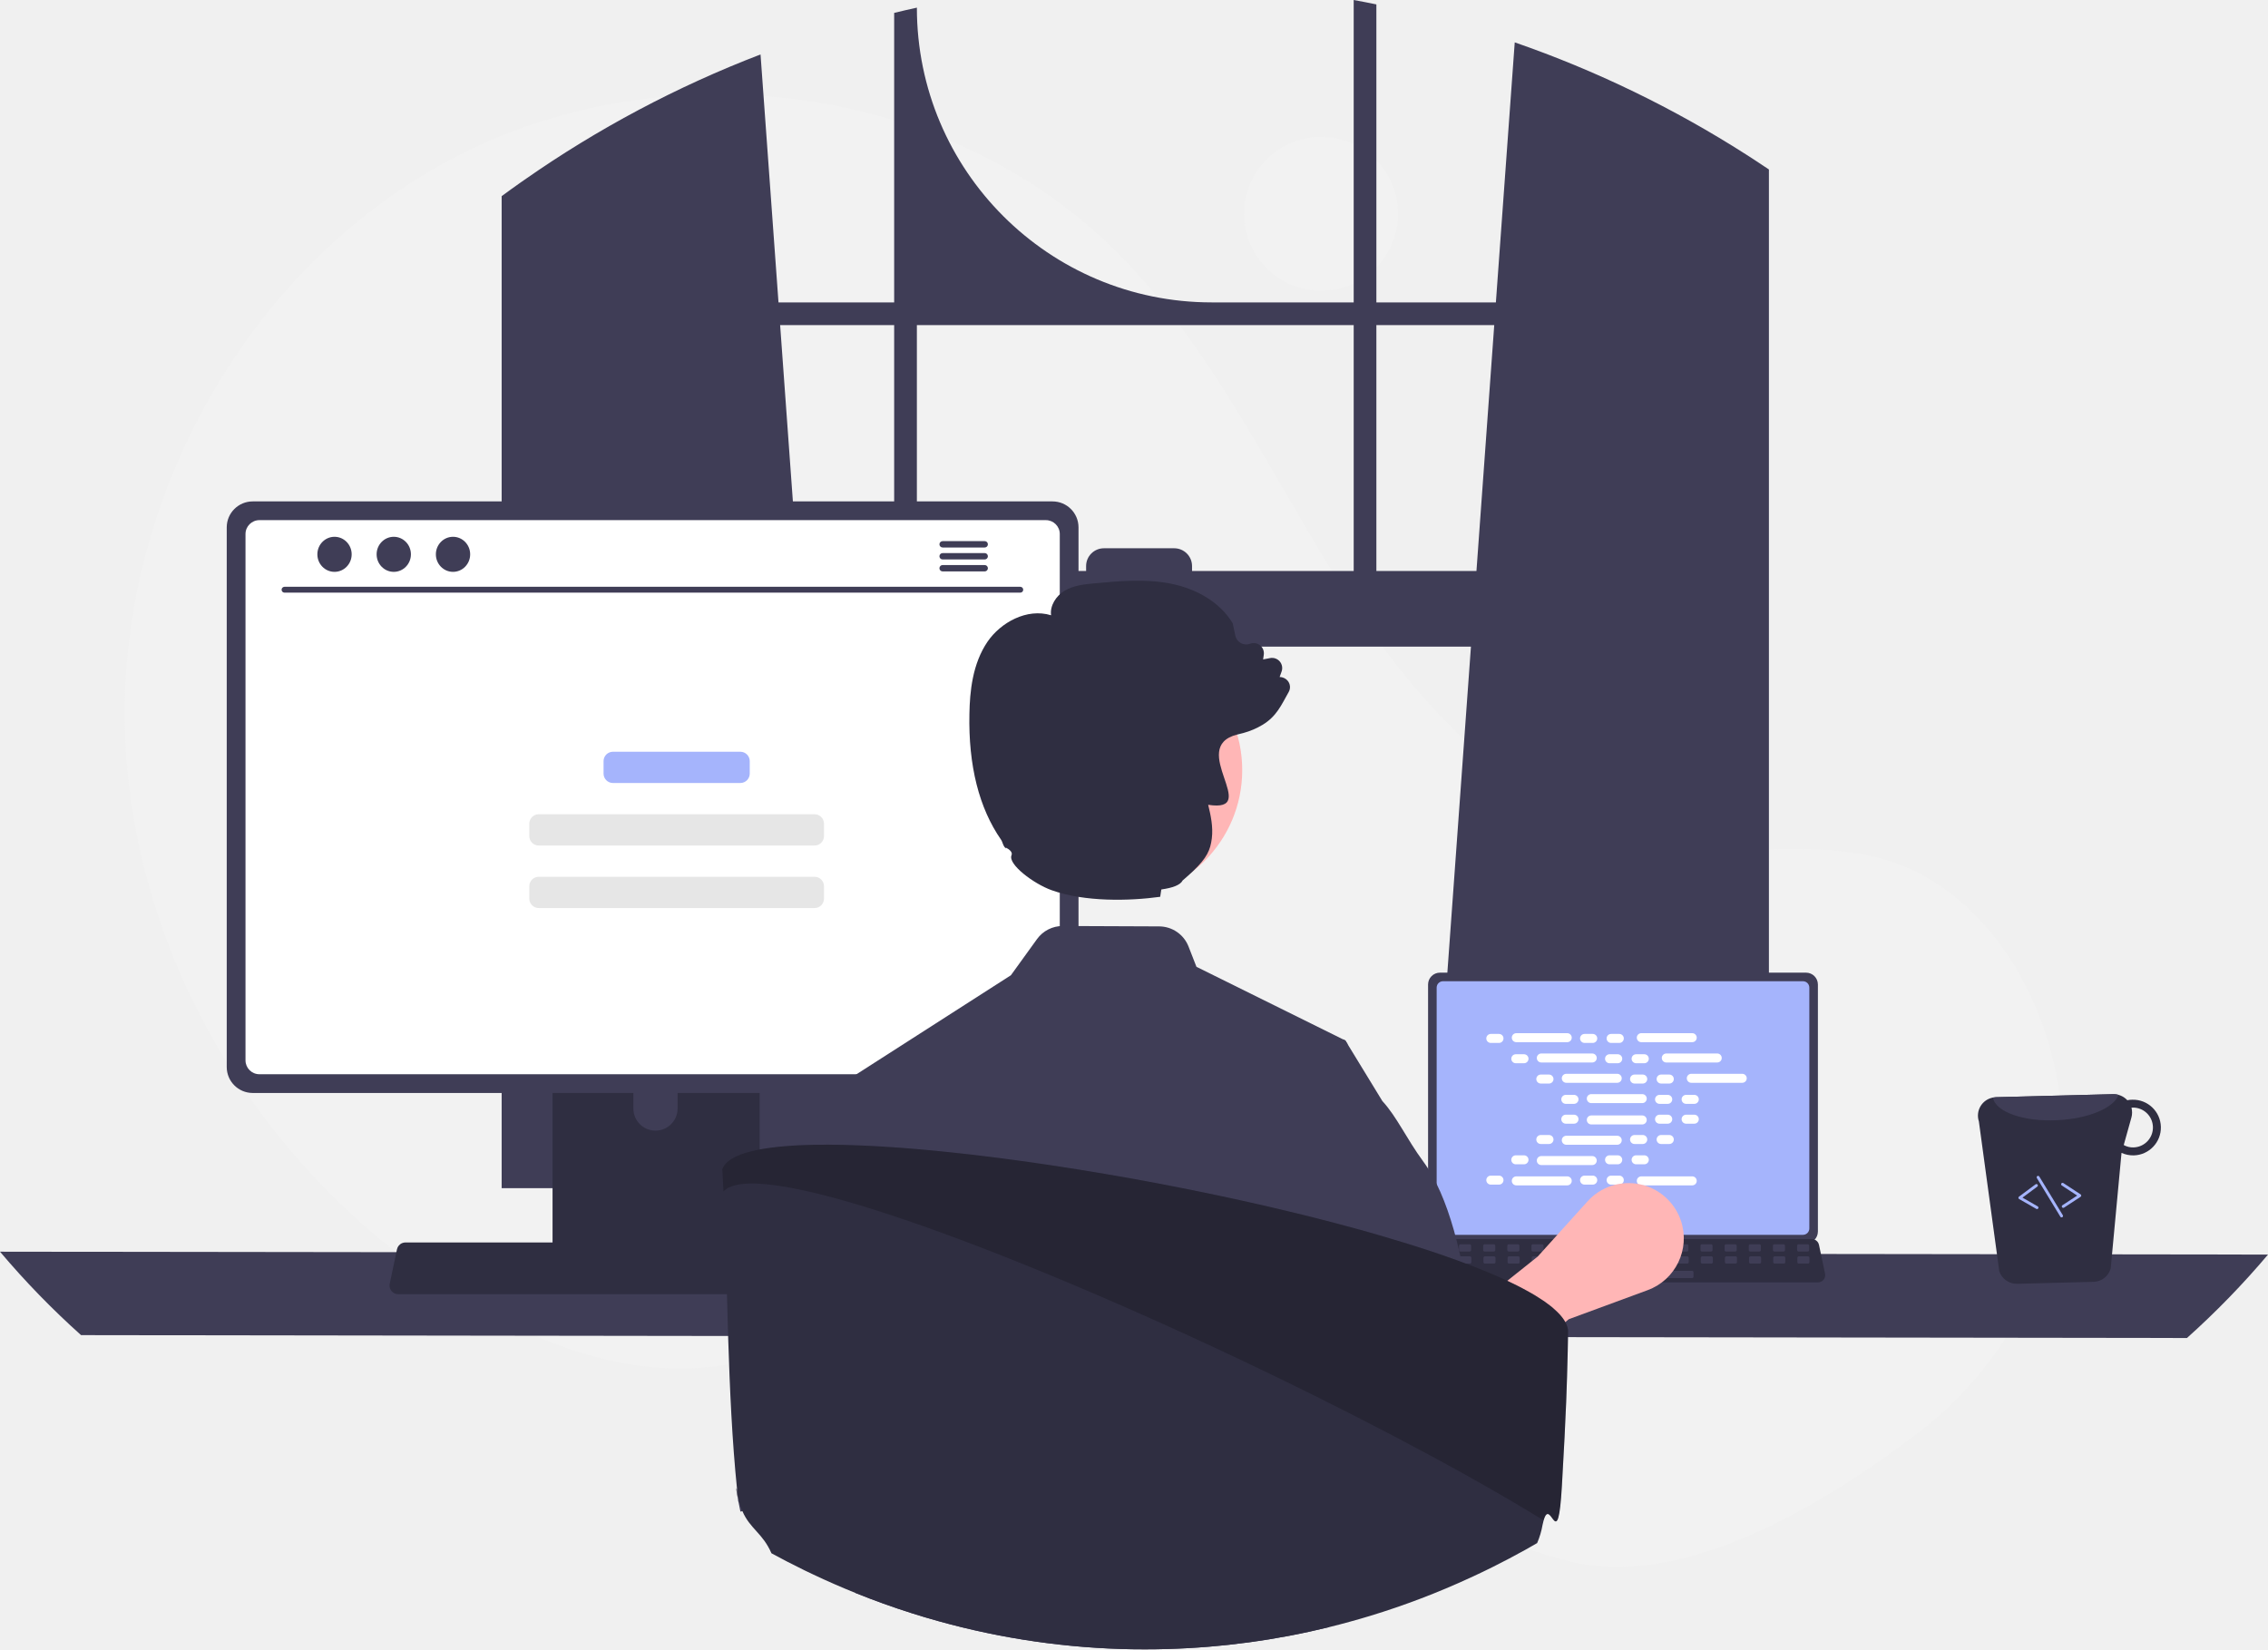
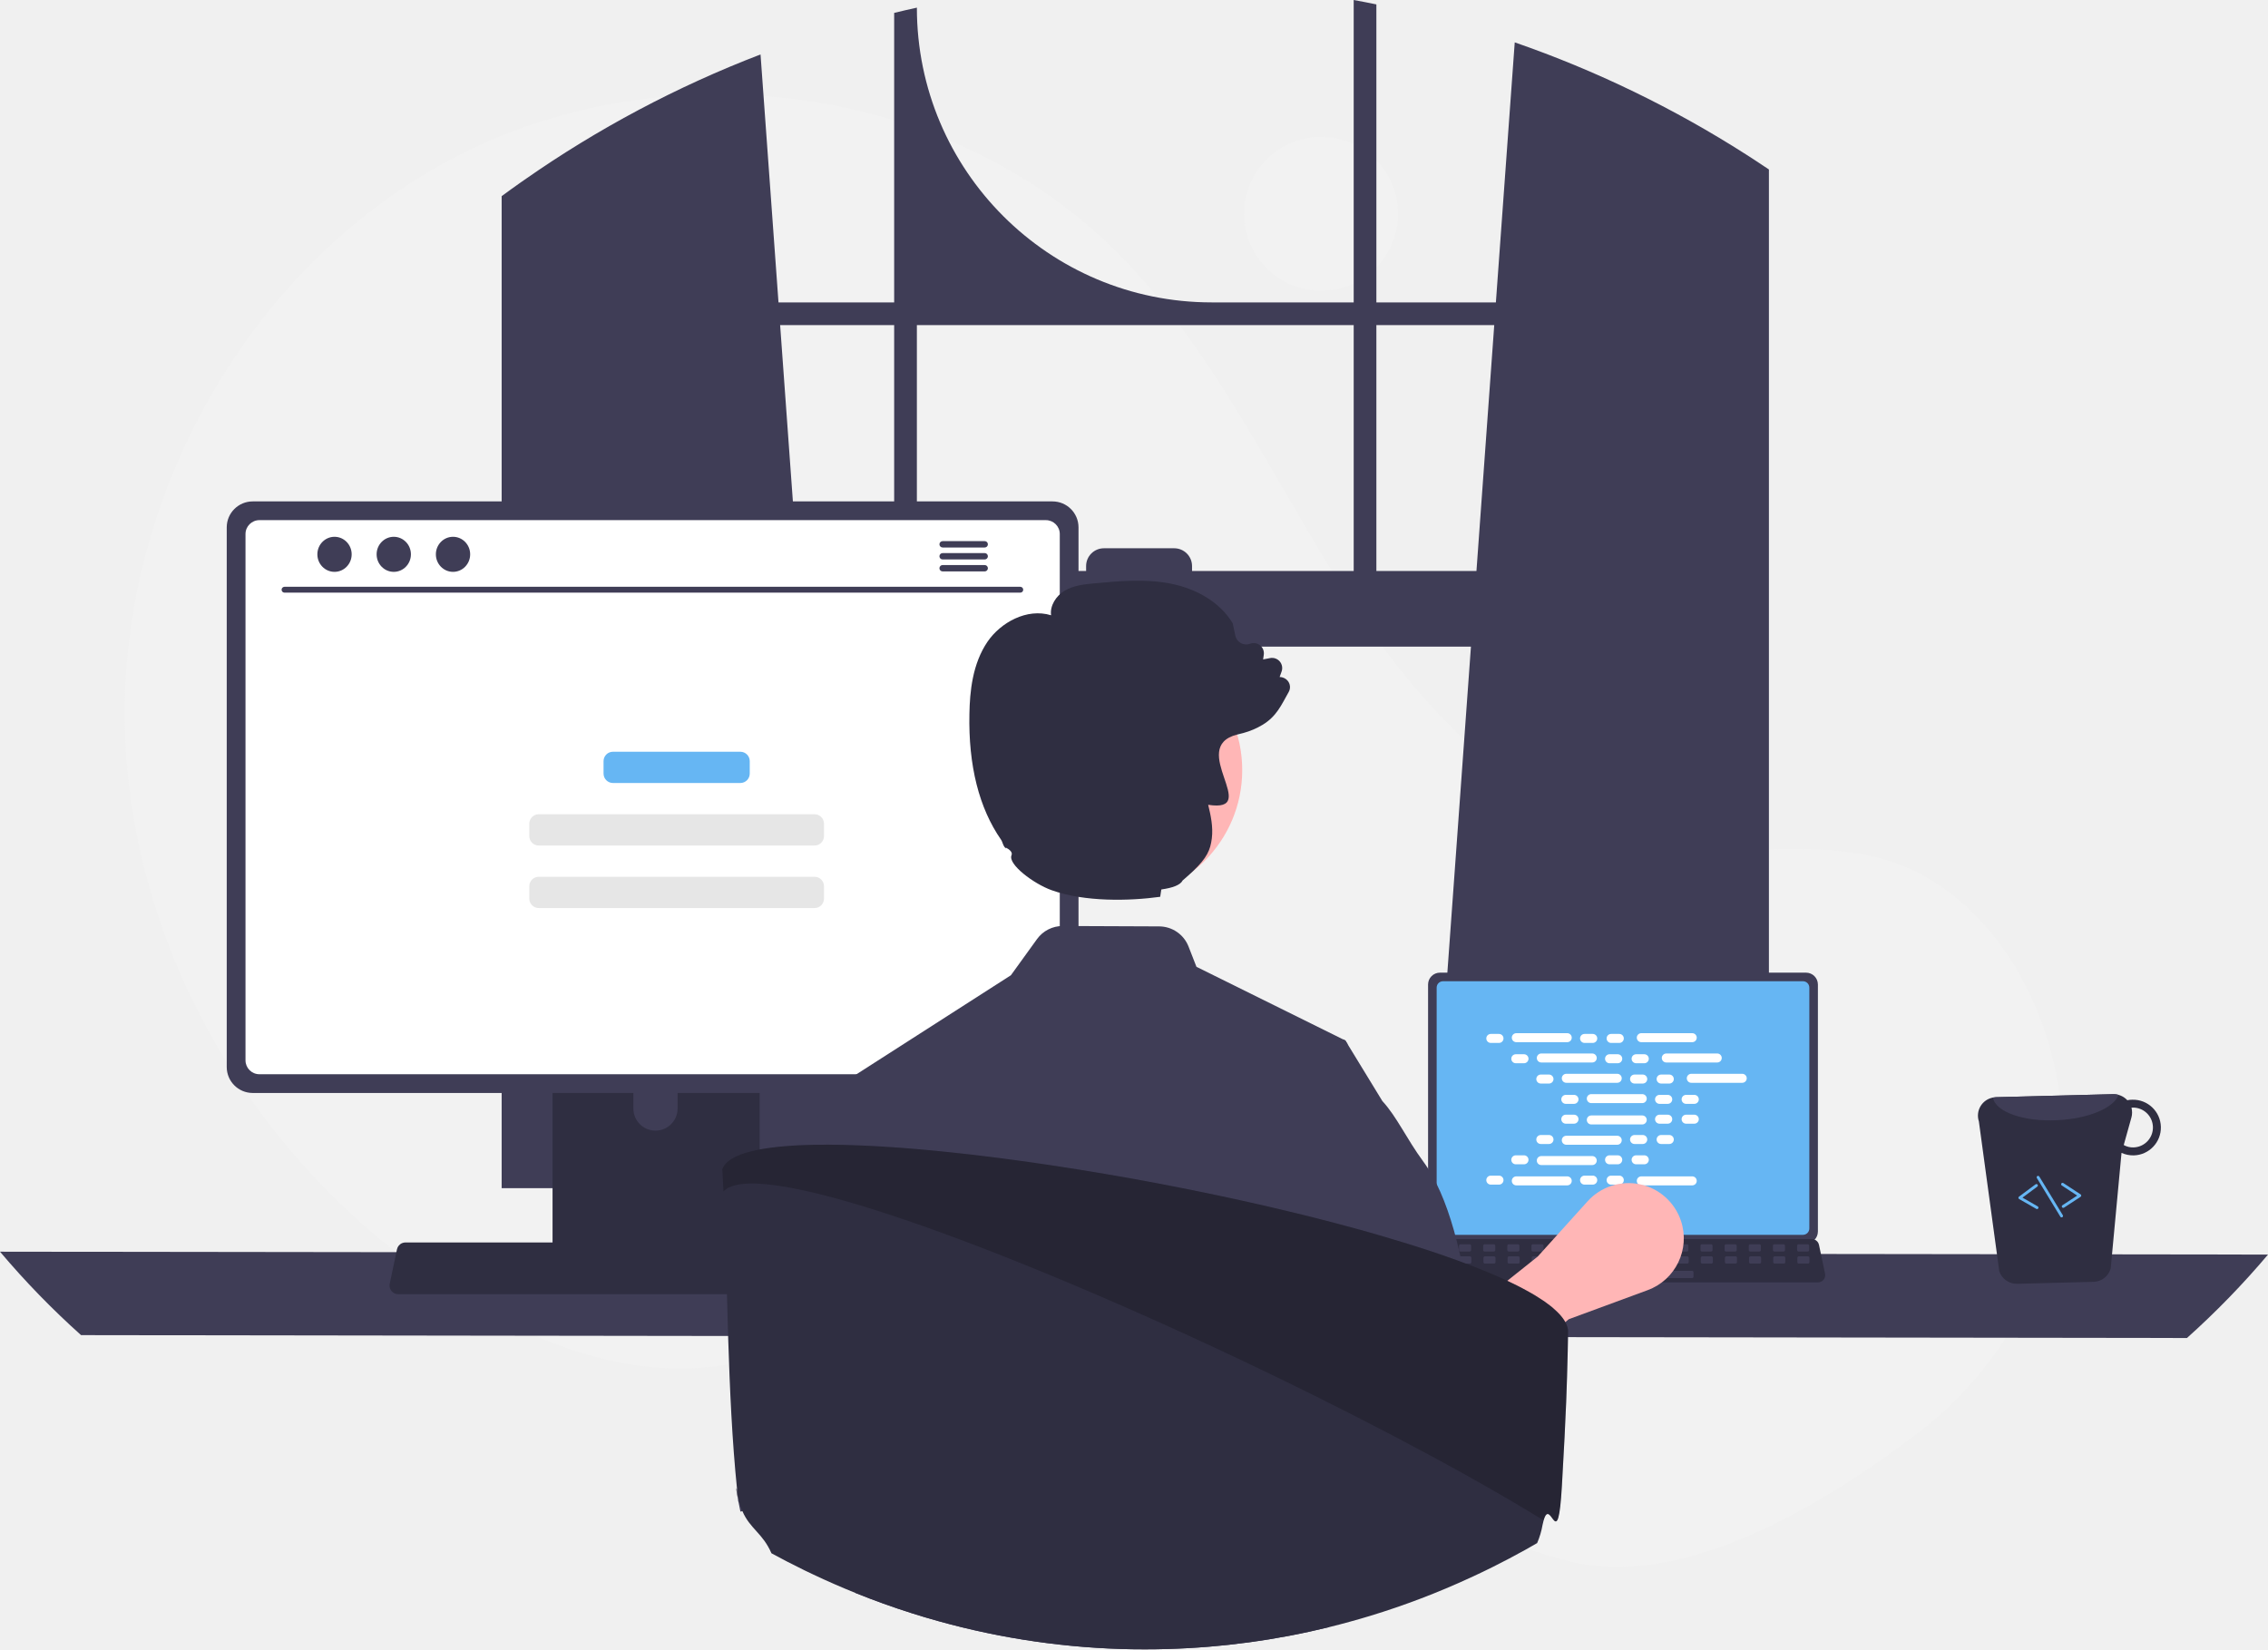
<svg xmlns="http://www.w3.org/2000/svg" data-name="Layer 1" width="786.82" height="572.258" viewBox="0 0 786.82 572.258">
  <circle cx="458.321" cy="74.182" r="26.701" fill="#f2f2f2" />
  <path d="M872.038,661.023c39.688-30.229,58.644-81.025,46.776-129.482q-.442-1.806-.934-3.604c-7.867-28.763-27.332-56.101-55.7-65.291-23.82-7.717-49.82-1.783-74.669-4.851-48.781-6.024-86.601-45.494-113.211-86.819-26.611-41.325-47.062-87.583-82.422-121.724-58.285-56.275-153.362-68.391-225.627-31.76C293.987,254.121,247.955,335.391,249.918,416.386c1.963,80.995,50.046,158.432,119.875,199.517,25.652,15.093,55.321,25.785,84.848,22.044,25.62-3.246,48.899-17.013,74.399-21.1,40.091-6.426,79.927,11.701,114.603,32.824,34.676,21.123,68.17,46.16,107.574,55.952C789.478,715.131,836.881,687.801,872.038,661.023Z" transform="translate(-206.59 -163.8711)" fill="#f2f2f2" />
  <path d="M815.016,219.191c-.87-.58-1.75-1.13-2.62-1.69a380.24,380.24,0,0,0-80.31-38.93l-6.54,90.22h-41.46v-103.39c-2.61-.54-5.24-1.05-7.87-1.53v104.92H626.946A102.27,102.27,0,0,1,524.676,166.521v-0c-2.64.57-5.26,1.18-7.88,1.83v100.44h-40.13l-6.23-86.03a380.858,380.858,0,0,0-81.94,43.53c-.44.3-.88.61-1.31.91-2.21,1.55-4.39,3.13-6.56,4.73v344.19h118.27l-2.09-28.95-11.5-158.95h231.59l-11.5,158.95-2.09,28.95h116.96v-353.45Q817.656,220.901,815.016,219.191Zm-298.22,142.78h-33.39l-6.17-85.3h39.56Zm159.42,0h-56.08v-1.69a6.18,6.18,0,0,0-6.19-6.18h-24.38a6.178,6.178,0,0,0-6.18,6.18v1.69h-58.71v-85.3h151.54Zm7.87,0v-85.3h40.89l-6.17,85.3Z" transform="translate(-206.59 -163.8711)" fill="#3f3d56" />
  <path d="M206.59,598.162a289.003,289.003,0,0,0,28.12,28.95l730.58,1a289.003,289.003,0,0,0,28.12-28.95Z" transform="translate(-206.59 -163.8711)" fill="#3f3d56" />
  <path d="M702.02,505.462v85.704a4.122,4.122,0,0,0,4.119,4.119H833.143a4.122,4.122,0,0,0,4.119-4.119v-85.704a4.124,4.124,0,0,0-4.119-4.115H706.139A4.124,4.124,0,0,0,702.02,505.462Z" transform="translate(-206.59 -163.8711)" fill="#3f3d56" />
-   <path d="M704.999,506.529V590.109a2.205,2.205,0,0,0,2.201,2.201H832.086a2.205,2.205,0,0,0,2.201-2.201V506.529a2.206,2.206,0,0,0-2.201-2.206H707.201A2.206,2.206,0,0,0,704.999,506.529Z" transform="translate(-206.59 -163.8711)" style="fill: rgb(165, 180, 252);" />
+   <path d="M704.999,506.529V590.109a2.205,2.205,0,0,0,2.201,2.201H832.086a2.205,2.205,0,0,0,2.201-2.201V506.529a2.206,2.206,0,0,0-2.201-2.206H707.201A2.206,2.206,0,0,0,704.999,506.529Z" transform="translate(-206.59 -163.8711)" style="fill: #66b6f3" />
  <path d="M699.364,607.881a2.47,2.47,0,0,0,1.943.93H837.299a2.502,2.502,0,0,0,2.446-3.016l-2.111-10.027a2.507,2.507,0,0,0-1.558-1.818,2.425,2.425,0,0,0-.888-.168H703.41a2.424,2.424,0,0,0-.888.168,2.507,2.507,0,0,0-1.558,1.818l-2.111,10.027A2.501,2.501,0,0,0,699.364,607.881Z" transform="translate(-206.59 -163.8711)" fill="#2f2e41" />
  <rect x="830.034" y="595.588" width="4.188" height="2.513" rx="0.488" transform="translate(1457.666 1029.819) rotate(-180)" fill="#3f3d56" />
  <rect x="821.657" y="595.588" width="4.188" height="2.513" rx="0.488" transform="translate(1440.912 1029.819) rotate(-180)" fill="#3f3d56" />
  <rect x="813.28" y="595.588" width="4.188" height="2.513" rx="0.488" transform="translate(1424.158 1029.819) rotate(-180)" fill="#3f3d56" />
  <rect x="804.903" y="595.588" width="4.188" height="2.513" rx="0.488" transform="translate(1407.404 1029.819) rotate(-180)" fill="#3f3d56" />
  <rect x="796.526" y="595.588" width="4.188" height="2.513" rx="0.488" transform="translate(1390.65 1029.819) rotate(-180)" fill="#3f3d56" />
  <rect x="788.149" y="595.588" width="4.188" height="2.513" rx="0.488" transform="translate(1373.896 1029.819) rotate(-180)" fill="#3f3d56" />
  <rect x="779.772" y="595.588" width="4.188" height="2.513" rx="0.488" transform="translate(1357.142 1029.819) rotate(-180)" fill="#3f3d56" />
  <rect x="771.395" y="595.588" width="4.188" height="2.513" rx="0.488" transform="translate(1340.388 1029.819) rotate(-180)" fill="#3f3d56" />
  <rect x="763.018" y="595.588" width="4.188" height="2.513" rx="0.488" transform="translate(1323.634 1029.819) rotate(-180)" fill="#3f3d56" />
  <rect x="754.641" y="595.588" width="4.188" height="2.513" rx="0.488" transform="translate(1306.88 1029.819) rotate(-180)" fill="#3f3d56" />
  <rect x="746.264" y="595.588" width="4.188" height="2.513" rx="0.488" transform="translate(1290.126 1029.819) rotate(-180)" fill="#3f3d56" />
  <rect x="737.887" y="595.588" width="4.188" height="2.513" rx="0.488" transform="translate(1273.372 1029.819) rotate(-180)" fill="#3f3d56" />
  <rect x="729.51" y="595.588" width="4.188" height="2.513" rx="0.488" transform="translate(1256.618 1029.819) rotate(-180)" fill="#3f3d56" />
  <rect x="721.133" y="595.588" width="4.188" height="2.513" rx="0.488" transform="translate(1239.865 1029.819) rotate(-180)" fill="#3f3d56" />
  <rect x="712.756" y="595.588" width="4.188" height="2.513" rx="0.488" transform="translate(1223.111 1029.819) rotate(-180)" fill="#3f3d56" />
  <rect x="704.379" y="595.588" width="4.188" height="2.513" rx="0.488" transform="translate(1206.357 1029.819) rotate(-180)" fill="#3f3d56" />
  <rect x="830.133" y="599.777" width="4.188" height="2.513" rx="0.488" transform="translate(1457.864 1038.196) rotate(-180)" fill="#3f3d56" />
  <rect x="821.756" y="599.777" width="4.188" height="2.513" rx="0.488" transform="translate(1441.11 1038.196) rotate(-180)" fill="#3f3d56" />
  <rect x="813.379" y="599.777" width="4.188" height="2.513" rx="0.488" transform="translate(1424.356 1038.196) rotate(-180)" fill="#3f3d56" />
  <rect x="805.002" y="599.777" width="4.188" height="2.513" rx="0.488" transform="translate(1407.602 1038.196) rotate(-180)" fill="#3f3d56" />
  <rect x="796.625" y="599.777" width="4.188" height="2.513" rx="0.488" transform="translate(1390.848 1038.196) rotate(-180)" fill="#3f3d56" />
  <rect x="788.248" y="599.777" width="4.188" height="2.513" rx="0.488" transform="translate(1374.094 1038.196) rotate(-180)" fill="#3f3d56" />
  <rect x="779.871" y="599.777" width="4.188" height="2.513" rx="0.488" transform="translate(1357.34 1038.196) rotate(-180)" fill="#3f3d56" />
  <rect x="771.494" y="599.777" width="4.188" height="2.513" rx="0.488" transform="translate(1340.586 1038.196) rotate(-180)" fill="#3f3d56" />
  <rect x="763.117" y="599.777" width="4.188" height="2.513" rx="0.488" transform="translate(1323.832 1038.196) rotate(-180)" fill="#3f3d56" />
  <rect x="754.74" y="599.777" width="4.188" height="2.513" rx="0.488" transform="translate(1307.078 1038.196) rotate(-180)" fill="#3f3d56" />
  <rect x="746.363" y="599.777" width="4.188" height="2.513" rx="0.488" transform="translate(1290.324 1038.196) rotate(-180)" fill="#3f3d56" />
  <rect x="737.986" y="599.777" width="4.188" height="2.513" rx="0.488" transform="translate(1273.57 1038.196) rotate(-180)" fill="#3f3d56" />
  <rect x="729.609" y="599.777" width="4.188" height="2.513" rx="0.488" transform="translate(1256.816 1038.196) rotate(-180)" fill="#3f3d56" />
  <rect x="721.232" y="599.777" width="4.188" height="2.513" rx="0.488" transform="translate(1240.062 1038.196) rotate(-180)" fill="#3f3d56" />
  <rect x="712.855" y="599.777" width="4.188" height="2.513" rx="0.488" transform="translate(1223.309 1038.196) rotate(-180)" fill="#3f3d56" />
  <rect x="704.478" y="599.777" width="4.188" height="2.513" rx="0.488" transform="translate(1206.555 1038.196) rotate(-180)" fill="#3f3d56" />
  <rect x="760.604" y="604.803" width="33.508" height="2.513" rx="0.488" transform="translate(1348.126 1048.248) rotate(-180)" fill="#3f3d56" />
  <rect x="515.631" y="358.737" width="5.966" height="3.122" rx="1.561" fill="#fff" />
  <rect x="548.154" y="358.737" width="5.966" height="3.122" rx="1.561" fill="#fff" />
  <rect x="557.369" y="358.737" width="5.966" height="3.122" rx="1.561" fill="#fff" />
  <rect x="524.477" y="358.477" width="20.796" height="3.122" rx="1.561" fill="#fff" />
  <rect x="567.841" y="358.477" width="20.796" height="3.122" rx="1.561" fill="#fff" />
  <rect x="524.304" y="365.784" width="5.966" height="3.122" rx="1.561" fill="#fff" />
  <rect x="556.827" y="365.784" width="5.966" height="3.122" rx="1.561" fill="#fff" />
  <rect x="566.042" y="365.784" width="5.966" height="3.122" rx="1.561" fill="#fff" />
  <rect x="533.15" y="365.523" width="20.796" height="3.122" rx="1.561" fill="#fff" />
  <rect x="576.514" y="365.523" width="20.796" height="3.122" rx="1.561" fill="#fff" />
  <rect x="532.977" y="372.83" width="5.966" height="3.122" rx="1.561" fill="#fff" />
  <rect x="565.5" y="372.83" width="5.966" height="3.122" rx="1.561" fill="#fff" />
  <rect x="574.715" y="372.83" width="5.966" height="3.122" rx="1.561" fill="#fff" />
  <rect x="541.823" y="372.57" width="20.796" height="3.122" rx="1.561" fill="#fff" />
  <rect x="585.187" y="372.57" width="20.796" height="3.122" rx="1.561" fill="#fff" />
  <rect x="541.649" y="379.877" width="5.966" height="3.122" rx="1.561" fill="#fff" />
  <rect x="574.172" y="379.877" width="5.966" height="3.122" rx="1.561" fill="#fff" />
  <rect x="583.387" y="379.877" width="5.966" height="3.122" rx="1.561" fill="#fff" />
  <rect x="550.496" y="379.617" width="20.796" height="3.122" rx="1.561" fill="#fff" />
  <rect x="548.154" y="407.898" width="5.966" height="3.122" rx="1.561" fill="#fff" />
  <rect x="557.369" y="407.898" width="5.966" height="3.122" rx="1.561" fill="#fff" />
  <rect x="567.841" y="408.158" width="20.796" height="3.122" rx="1.561" fill="#fff" />
  <rect x="515.631" y="407.898" width="5.966" height="3.122" rx="1.561" fill="#fff" />
  <rect x="524.477" y="408.158" width="20.796" height="3.122" rx="1.561" fill="#fff" />
  <rect x="524.304" y="400.851" width="5.966" height="3.122" rx="1.561" fill="#fff" />
  <rect x="556.827" y="400.851" width="5.966" height="3.122" rx="1.561" fill="#fff" />
  <rect x="566.042" y="400.851" width="5.966" height="3.122" rx="1.561" fill="#fff" />
  <rect x="533.15" y="401.111" width="20.796" height="3.122" rx="1.561" fill="#fff" />
  <rect x="532.977" y="393.804" width="5.966" height="3.122" rx="1.561" fill="#fff" />
  <rect x="565.5" y="393.804" width="5.966" height="3.122" rx="1.561" fill="#fff" />
  <rect x="574.715" y="393.804" width="5.966" height="3.122" rx="1.561" fill="#fff" />
  <rect x="541.823" y="394.064" width="20.796" height="3.122" rx="1.561" fill="#fff" />
  <rect x="541.649" y="386.758" width="5.966" height="3.122" rx="1.561" fill="#fff" />
  <rect x="574.172" y="386.758" width="5.966" height="3.122" rx="1.561" fill="#fff" />
  <rect x="583.387" y="386.758" width="5.966" height="3.122" rx="1.561" fill="#fff" />
  <rect x="550.496" y="387.018" width="20.796" height="3.122" rx="1.561" fill="#fff" />
  <path d="M711.507,654.353l-13.35-21.102,41.902-33.403,17.295-19.161a19.161,19.161,0,0,1,32.418,6.828h0a19.161,19.161,0,0,1-11.57,23.991l-27.349,10.075Z" transform="translate(-206.59 -163.8711)" fill="#ffb6b6" />
  <path d="M398.28,501.352v102.56h71.85v-102.56a3.448,3.448,0,0,0-2.43-3.3,3.175,3.175,0,0,0-1.03-.16H401.75A3.463,3.463,0,0,0,398.28,501.352Zm28.04,35.24a7.67,7.67,0,0,1,15.34,0v11.9a7.67,7.67,0,0,1-15.34,0Z" transform="translate(-206.59 -163.8711)" fill="#2f2e41" />
  <path d="M398.06,600.632v9.89a1.946,1.946,0,0,0,1.93,1.94h68.43a1.94,1.94,0,0,0,1.93-1.94v-9.89Z" transform="translate(-206.59 -163.8711)" fill="#3f3d56" />
  <path d="M285.25,346.832V534.092a9.007,9.007,0,0,0,9,9h277.5a9.007,9.007,0,0,0,9-9V346.832a9.011,9.011,0,0,0-9-8.99H294.25A9.012,9.012,0,0,0,285.25,346.832Z" transform="translate(-206.59 -163.8711)" fill="#3f3d56" />
  <path d="M291.76,349.162v182.62a4.818,4.818,0,0,0,4.81,4.81H569.44a4.818,4.818,0,0,0,4.81-4.81v-182.62a4.82,4.82,0,0,0-4.81-4.82H296.57A4.821,4.821,0,0,0,291.76,349.162Z" transform="translate(-206.59 -163.8711)" fill="#fff" />
  <path d="M342.4,611.792a2.948,2.948,0,0,0,2.32,1.11h162.34a2.987,2.987,0,0,0,2.92-3.6l-2.52-11.97a2.993,2.993,0,0,0-1.86-2.17,2.895,2.895,0,0,0-1.06-.2H347.23a2.894,2.894,0,0,0-1.06.2,2.992,2.992,0,0,0-1.86,2.17l-2.52,11.97A2.985,2.985,0,0,0,342.4,611.792Z" transform="translate(-206.59 -163.8711)" fill="#2f2e41" />
  <path d="M560.585,369.499H305.261a1.016,1.016,0,0,1,0-2.031H560.585a1.016,1.016,0,0,1,0,2.031Z" transform="translate(-206.59 -163.8711)" fill="#3f3d56" />
  <ellipse cx="116.051" cy="192.33" rx="5.95" ry="6.083" fill="#3f3d56" />
  <ellipse cx="136.607" cy="192.33" rx="5.95" ry="6.083" fill="#3f3d56" />
  <ellipse cx="157.163" cy="192.33" rx="5.95" ry="6.083" fill="#3f3d56" />
  <path d="M548.206,351.622h-14.6a1.105,1.105,0,0,0,0,2.21h14.6a1.105,1.105,0,0,0,0-2.21Z" transform="translate(-206.59 -163.8711)" fill="#3f3d56" />
  <path d="M548.206,355.772h-14.6a1.105,1.105,0,0,0,0,2.21h14.6a1.105,1.105,0,0,0,0-2.21Z" transform="translate(-206.59 -163.8711)" fill="#3f3d56" />
  <path d="M548.206,359.922h-14.6a1.105,1.105,0,0,0,0,2.21h14.6a1.105,1.105,0,0,0,0-2.21Z" transform="translate(-206.59 -163.8711)" fill="#3f3d56" />
  <path d="M900.186,604.972a6.416,6.416,0,0,0,6.183,4.331l26.492-.682a6.329,6.329,0,0,0,5.981-4.657l3.749-40.087a9.794,9.794,0,0,0,4.238.871,9.661,9.661,0,1,0-.485-19.317,8.184,8.184,0,0,0-1.736.181,6.548,6.548,0,0,0-4.874-2.103l-40.751,1.052a5.853,5.853,0,0,0-1.005.125,6.365,6.365,0,0,0-4.873,8.265Zm43.173-43.817,2.668-9.553a6.506,6.506,0,0,0,.02-3.375c.129-0.0.244-.062.373-.062a6.91,6.91,0,0,1,.324,13.817A6.505,6.505,0,0,1,943.359,561.156Z" transform="translate(-206.59 -163.8711)" fill="#2f2e41" />
  <path d="M897.978,544.686c.868,4.964,10.629,8.454,22.366,7.847,10.793-.497,19.617-4.287,21.234-8.778a6.025,6.025,0,0,0-1.844-.246l-40.751,1.052A5.853,5.853,0,0,0,897.978,544.686Z" transform="translate(-206.59 -163.8711)" fill="#3f3d56" />
-   <path d="M922.494,582.944a.497.497,0,0,0,.151-.066l5.753-3.766a.499.499,0,0,0,0-.836l-5.98-3.917a.5.5,0,1,0-.548.836l5.341,3.498-5.114,3.348a.5.5,0,0,0,.396.903Z" transform="translate(-206.59 -163.8711)" style="fill: rgb(165, 180, 252);" />
-   <path d="M913.408,583.363a.5.5,0,0,0,.126-.918l-5.303-3.04,5.126-3.807a.5.5,0,1,0-.596-.802l-5.739,4.263a.5.5,0,0,0,.049.835l5.965,3.42A.5.5,0,0,0,913.408,583.363Z" transform="translate(-206.59 -163.8711)" style="fill: rgb(165, 180, 252);" />
-   <path d="M921.922,586.244a.482.482,0,0,0,.137-.058.5.5,0,0,0,.168-.687l-8.155-13.408a.5.5,0,0,0-.854.521l8.155,13.408A.5.5,0,0,0,921.922,586.244Z" transform="translate(-206.59 -163.8711)" style="fill: rgb(165, 180, 252);" />
-   <rect x="209.385" y="260.827" width="50.719" height="10.846" rx="3.264" style="fill: rgb(165, 180, 252);" />
+   <path d="M922.494,582.944a.497.497,0,0,0,.151-.066l5.753-3.766a.499.499,0,0,0,0-.836l-5.98-3.917a.5.5,0,1,0-.548.836l5.341,3.498-5.114,3.348a.5.5,0,0,0,.396.903Z" transform="translate(-206.59 -163.8711)" style="fill: #66b6f3" />
+   <path d="M913.408,583.363a.5.5,0,0,0,.126-.918l-5.303-3.04,5.126-3.807a.5.5,0,1,0-.596-.802l-5.739,4.263a.5.5,0,0,0,.049.835l5.965,3.42A.5.5,0,0,0,913.408,583.363Z" transform="translate(-206.59 -163.8711)" style="fill: #66b6f3" />
+   <path d="M921.922,586.244a.482.482,0,0,0,.137-.058.5.5,0,0,0,.168-.687l-8.155-13.408a.5.5,0,0,0-.854.521l8.155,13.408A.5.5,0,0,0,921.922,586.244Z" transform="translate(-206.59 -163.8711)" style="fill: #66b6f3" />
+   <rect x="209.385" y="260.827" width="50.719" height="10.846" rx="3.264" style="fill: #66b6f3" />
  <rect x="183.626" y="282.519" width="102.236" height="10.846" rx="3.264" fill="#e6e6e6" />
  <rect x="183.626" y="304.21" width="102.236" height="10.846" rx="3.264" fill="#e6e6e6" />
  <path d="M497.301,540.717l.217.684.011.023,6.525,19.838,7.506,22.861,14.123,42.961.137,6.673v.023l1.049,53.684-2.909,7.278,3.274,11.932s-1.506-18.037-9.582-7.679c-4.574,5.886-9.925,11.91-14.317,17.556q9.6,3.884,19.507,7.027c1.426.456,2.863.89,4.301,1.323q.462.137.924.274a266.863,266.863,0,0,0,67.351,10.826c1.186.034,2.35.057,3.479.08.399.011.787.023,1.175.023,1.278.011,2.544.023,3.822.023q3.867,0,7.7-.114a266.853,266.853,0,0,0,56.091-7.586c-.125-7.586-.468-16.45-.958-25.918-.228-4.643-5.35-9.674-5.658-14.533-.217-3.65,4.381-7.084,4.141-10.792-1.551-22.827-3.491-14.064-4.928-30.229q-.222-2.379-.411-4.552c-.924-10.381-1.563-16.872-1.563-16.872l6.137-38.683,9.639-60.734-.742-1.221-.833-.411-50.844-25.165-2.761-7.073a10.979,10.979,0,0,0-10.141-6.947l-33.493-.137a10.931,10.931,0,0,0-8.909,4.529l-9.069,12.56Z" transform="translate(-206.59 -163.8711)" fill="#3f3d56" />
  <path d="M533.407,617.525,525.82,633.758l-5.179,11.088-8.909,46.646-4.46,4.734L503.45,679.467l-39.998,8.881c-1.312-7.29-.351.247-1.161-7.75.228-.228.468-.456.707-.685.639-.593,1.175-1.152,1.164-1.688-.456-27.584.913-74.526,12.343-102.966a60.053,60.053,0,0,1,7.027-13.107c.228-.308.445-.616.662-.924,5.27-7.381,8.601-14.647,13.324-19.815v-.011a.53.53,0,0,0,.08-.08.157.157,0,0,0,.046-.034l32.443-17.203,1.392,39.105.992,28.109Z" transform="translate(-206.59 -163.8711)" fill="#3f3d56" />
  <path d="M650.391,622.135l9.476,20.275,3.307,7.061,8.907,46.642,4.446,4.723,3.83-16.755,1.8-.369,32.459-6.722,9.461,30.046a17.984,17.984,0,0,0-3.261-22.506c-.646-.585-1.184-1.154-1.169-1.692.538-32.443-1.446-91.684-19.367-116.066-5.692-7.738-9.107-15.445-14.076-20.829-.015-.015-.015-.031-.031-.031L674.081,526.114l-.738-1.215-.831-.415Z" transform="translate(-206.59 -163.8711)" fill="#3f3d56" />
  <circle id="a657ec4b-47ce-4d2a-9c58-81a811696ca9" data-name="Ellipse 5" cx="386.397" cy="267.201" r="44.558" fill="#ffb6b6" />
  <path d="M653.212,399.948a3.759,3.759,0,0,0-2.69-1.19l.67-1.86a3.528,3.528,0,0,0-3.96-4.7l-2.44.47.23-1.63a3.534,3.534,0,0,0-4.73-3.82,3.766,3.766,0,0,1-3.24-.23,3.846,3.846,0,0,1-1.92-2.61l-.85-4.1-.09-.22c-4.14-6.9-12.1-11.92-21.84-13.76-8.67-1.65-17.56-.81-26.13-.02-3.4.32-7.24.68-10.44,2.64-2.72,1.68-5.02,5.04-4.55,8.43-8.45-2.59-17.51,2.58-22,9.1-5.32,7.76-6.19,17.48-6.33,25.08-.38,17.98,3.33,32.69,11,43.73.56.8.7,2.47,1.81,3.03l-.23-.37c1.24.62,2.5,1.62,2.03,2.69-1.35,3.08,7.62,9.89,13.94,12.14,11.53,4.11,26.86,3.76,37.64,2.28l.38-2.55c3.89-.53,6.63-1.54,7.4-3.12,1.36-1.16,2.52-2.2,3.53-3.16l.01-.01c.02-.02.06-.05.08-.07,4.87-4.67,6-7.33,6.51-11.38.49-3.97-.38-8-1.27-11.63,18.74,2.9-7.38-19.96,10.08-24.38a5.434,5.434,0,0,1,.61-.15c.51-.12,1.02-.24,1.51-.38a26.448,26.448,0,0,0,6.72-2.87c4.88-2.97,6.49-6.91,9.01-11.35A3.427,3.427,0,0,0,653.212,399.948Z" transform="translate(-206.59 -163.8711)" fill="#2f2e41" />
  <path d="M750.582,625.308c-.01,1.75-.03,4.2-.11,7.23q-.015.63-.03,1.29c-.13,5.57-.26,10.24-.47,15.43-.01.36-.02.71-.04,1.07-.28,7.24-.72,15.67-1.48,29.02-1.41,24.66-3.87,3.39-6.34,12.04-.12.43-.25.94-.37,1.54a27.916,27.916,0,0,1-1.88,6.33c-1.31.78-2.66,1.53-3.99,2.28-3.79,2.11-7.64,4.14-11.52,6.07-2.18,1.08-4.37,2.14-6.57,3.16-.35.16-.69.32-1.03.47a270.887,270.887,0,0,1-34.75,13.26c-2.32.7-4.63,1.38-6.97,2.01-2.44.68-4.88,1.32-7.35,1.92a266.893,266.893,0,0,1-56.09,7.59c-2.55.08-5.12.11-7.7.11-1.28,0-2.54-.01-3.82-.02-.39,0-.78-.01-1.17-.02-1.13-.03-2.3-.05-3.48-.08a266.663,266.663,0,0,1-67.35-10.83l-.93-.27c-1.44-.44-2.87-.87-4.3-1.33q-9.9-3.135-19.51-7.02-7.335-2.955-14.5-6.34a.339.339,0,0,1-.12-.06c-1-.46-2.01-.94-3.01-1.43-.13-.07-.27-.14-.41-.21q-5.595-2.73-11.07-5.72c-3.07-7.05-7.39-8.4-10.07-14.6a25.874,25.874,0,0,1-1.68-5.74c0-.02-.01-.04-.01-.07.28,3.72-1.19-6.6-.01-.04-.01-.12-.02-.25-.03-.4-.03-.36-.07-.8-.13-1.35-3.43-33.49-3.21-71.79-4.7-103.35q-.15-3.06-.31-5.86c-.03-.62-.07-1.23-.11-1.83.07-.18.15-.37.24-.55a1.002,1.002,0,0,1,.07-.15,1.623,1.623,0,0,1,.1-.18c.02-.03.05-.07.07-.1a.917.917,0,0,1,.05-.1c.09-.14.19-.29.3-.43.05-.06.09-.11.14-.16a.808.808,0,0,1,.12-.14.637.637,0,0,1,.11-.13c.04-.04.08-.09.13-.14a.302.302,0,0,1,.08-.08,2.033,2.033,0,0,1,.26-.25,9.624,9.624,0,0,1,1.14-.9c.14-.09.29-.18.43-.28a19.135,19.135,0,0,1,3.17-1.52c.38-.14.76-.27,1.17-.41.15-.04.29-.09.44-.14.22-.07.44-.14.67-.19,1.14-.34,2.37-.63,3.7-.9.16-.03.33-.06.5-.1.24-.05.49-.09.74-.13.34-.06.69-.12,1.04-.18,2.97-.47,6.34-.82,10.06-1.05q.525-.03,1.05-.06c.41-.02.82-.04,1.24-.06.35-.02.71-.03,1.07-.04.35-.02.71-.03,1.08-.04,1.01-.03,2.05-.06,3.11-.08,3.02-.06,6.2-.04,9.54.03,1.55.04,3.13.08,4.75.15.11,0,.21.01.31.01,1.41.05,2.83.11,4.29.19,1.02.05,2.05.1,3.08.16.97.06,1.95.12,2.94.19.77.04,1.54.1,2.32.15.66.05,1.32.1,1.98.14l.9.06c.49.04.98.07,1.48.12,1.1.09,2.2.18,3.32.27,1.11.1,2.24.2,3.37.3s2.27.21,3.41.32c.12.01.23.02.34.03,1.04.11,2.08.21,3.13.32.24.02.49.04.73.07,1.001.101,2.022.218,3.032.326.31.033.618.066.929.1.791.086,1.572.161,2.368.254,1.05.12,2.12.23,3.16.37.81.09,1.62.18,2.43.28,1.27.15,2.56.31,3.85.48.49.06.98.12,1.47.19,3.68.46,7.4.97,11.18,1.5,5.73.81,11.55,1.69,17.41,2.64q8.805,1.425,17.71,3.01c1.5.27,3,.54,4.51.82q1.02.195,2.04.39c1.16.21,2.32.43,3.48.65,1.16.22,2.32.44,3.48.67,1.38.27,2.77.54,4.15.81,9.09,1.8,18.13,3.72,26.95,5.73,1.45.33,2.9.67,4.34,1q4.32,1.005,8.56,2.04c.78.18,1.55.37,2.32.56,1.92.48,3.84.96,5.73,1.45l.33.09c1.39.34,2.75.69,4.11,1.05q4.815,1.26,9.47,2.55,3.09.855,6.11,1.73c3.01.87,5.96,1.75,8.83,2.64.71.22,1.42.44,2.12.65,2.1.65,4.17,1.31,6.18,1.97,1.6.52,3.16,1.05,4.7,1.58q2.31.795,4.53,1.59c.95.34,1.89.7,2.83,1.04,1.35.5,2.68,1,3.98,1.5.4.15.79.31,1.18.46.25.11.49.2.73.3.47.19.95.37,1.41.56.47.18.93.37,1.39.57.45.18.91.37,1.35.56.45.18.89.37,1.33.57.37.15.73.31,1.08.47.71.31,1.42.62,2.11.94.34.16.68.31,1.02.47l.78.36c.11.06.22.11.33.16.25.12.51.25.76.37.58.27,1.15.56,1.71.83.75.38,1.48.76,2.18,1.13.71.38,1.4.76,2.06,1.13.11.06.21.12.32.18.15.08.3.17.45.25.51.29,1,.59,1.49.88.96.59,1.87,1.17,2.72,1.75.19.13.37.26.56.38.63.45,1.23.89,1.79,1.34,0,.01,0,.01.01.01.19.14.37.29.55.43.15.14.31.26.46.4.52.45,1,.88,1.44,1.32a5.667,5.667,0,0,1,.42.43,1.208,1.208,0,0,1,.16.16c.2.2.38.4.55.6a.553.553,0,0,1,.07.09c.24.28.46.56.67.84.1.14.21.28.3.42.12.17.24.35.34.52.09.14.17.29.25.43a7.257,7.257,0,0,1,.54,1.13,5.241,5.241,0,0,1,.27.82A5.844,5.844,0,0,1,750.582,625.308Z" transform="translate(-206.59 -163.8711)" fill="#2f2e41" />
  <path d="M750.582,625.308c-.01,1.75-.03,4.2-.11,7.23-.01.42-.03.85-.04,1.29-.1,4.25-.25,9.5-.46,15.43-.01.36-.02.71-.04,1.07-.28,7.24-.72,15.67-1.48,29.02-1.41,24.66-3.87,3.39-6.34,12.04-6.86-4.22-14.38-8.64-22.42-13.18q-2.175-1.23-4.39-2.47c-16.08-8.97-34.04-18.37-52.79-27.68-.74-.37-1.49-.74-2.23-1.1-42.95-21.23-89.83-41.88-127.81-55.66-7.33-2.66-14.33-5.06-20.91-7.17-13.86-4.43-25.84-7.53-35.06-8.87-9.6-1.4-16.23-.9-18.91,1.99q-.15-3.06-.31-5.86-.06-.93-.12-1.83c.062-.165.142-.322.22-.48.011-.023.019-.047.03-.07a1.002,1.002,0,0,1,.07-.15,1.623,1.623,0,0,1,.1-.18,1.06,1.06,0,0,1,.12-.2c.09-.14.19-.29.3-.43a3.483,3.483,0,0,1,.26-.3.637.637,0,0,1,.11-.13c.04-.04.08-.09.13-.14a.302.302,0,0,1,.08-.08,2.033,2.033,0,0,1,.26-.25,9.624,9.624,0,0,1,1.14-.9c.14-.09.29-.18.43-.28a19.135,19.135,0,0,1,3.17-1.52c.38-.14.76-.27,1.17-.41.15-.04.29-.09.44-.14.22-.07.44-.14.67-.19,1.14-.34,2.37-.63,3.7-.9.4-.08.82-.16,1.24-.23.34-.06.69-.12,1.04-.18,2.97-.47,6.34-.82,10.06-1.05q.525-.03,1.05-.06c.41-.02.82-.04,1.24-.06.35-.02.71-.03,1.07-.04.35-.02.71-.03,1.08-.04,1.01-.03,2.05-.06,3.11-.08,3.02-.05,6.2-.03,9.54.04,1.55.03,3.13.08,4.75.15.1,0,.21.01.31.01,1.41.04,2.84.11,4.29.18,1.02.05,2.05.1,3.08.16.97.06,1.95.12,2.94.19.77.04,1.54.1,2.32.15.66.05,1.32.1,1.98.14.79.06,1.58.12,2.38.18,1.1.09,2.2.18,3.32.27,1.11.1,2.24.2,3.37.3s2.27.21,3.41.32c.12.01.23.02.34.03,1.04.11,2.08.21,3.13.32q8.73.885,17.97,2.07,5.52.705,11.18,1.51c5.73.81,11.55,1.69,17.41,2.63q8.805,1.425,17.71,3.01c1.5.27,3,.54,4.51.82q2.76.51,5.52,1.04c1.16.22,2.32.44,3.48.67,1.38.27,2.77.54,4.15.81,9.09,1.8,18.13,3.72,26.95,5.73,1.45.33,2.9.67,4.34,1q4.32,1.005,8.56,2.04c.78.19,1.55.38,2.32.57q2.895.72,5.73,1.44v.01c.11.02.22.05.33.08,1.38.35,2.75.7,4.11,1.06q4.815,1.26,9.47,2.54c2.06.58,4.1,1.15,6.11,1.73,3.01.88,5.96,1.76,8.83,2.64.71.22,1.42.44,2.12.65q3.15.99,6.18,1.97c1.6.52,3.16,1.05,4.7,1.58q2.31.795,4.53,1.59c.96.34,1.9.69,2.83,1.03,1.36.5,2.68,1,3.98,1.51.4.15.79.31,1.18.46.73.28,1.44.57,2.14.86.47.18.93.37,1.39.57.45.18.91.37,1.35.56.45.18.89.37,1.33.57.37.15.73.31,1.08.47.71.31,1.42.62,2.11.94.34.16.68.31,1.02.47l.78.36c.11.06.22.11.33.16.85.4,1.67.8,2.47,1.2.75.38,1.48.76,2.18,1.13.83.44,1.62.87,2.38,1.31.15.08.3.17.45.25.51.29,1,.59,1.49.88.96.59,1.87,1.17,2.72,1.75.84.58,1.62,1.15,2.35,1.72,0,.01,0,.01.01.01.35.28.69.56,1.01.83.52.45,1,.88,1.44,1.32a5.667,5.667,0,0,1,.42.43,1.208,1.208,0,0,1,.16.16c.21.23.42.46.62.69.24.28.46.56.67.84.1.14.21.28.3.42.12.17.24.35.34.52.09.14.17.29.25.43a7.257,7.257,0,0,1,.54,1.13,6.053,6.053,0,0,1,.27.82A5.844,5.844,0,0,1,750.582,625.308Z" transform="translate(-206.59 -163.8711)" opacity="0.2" />
</svg>
